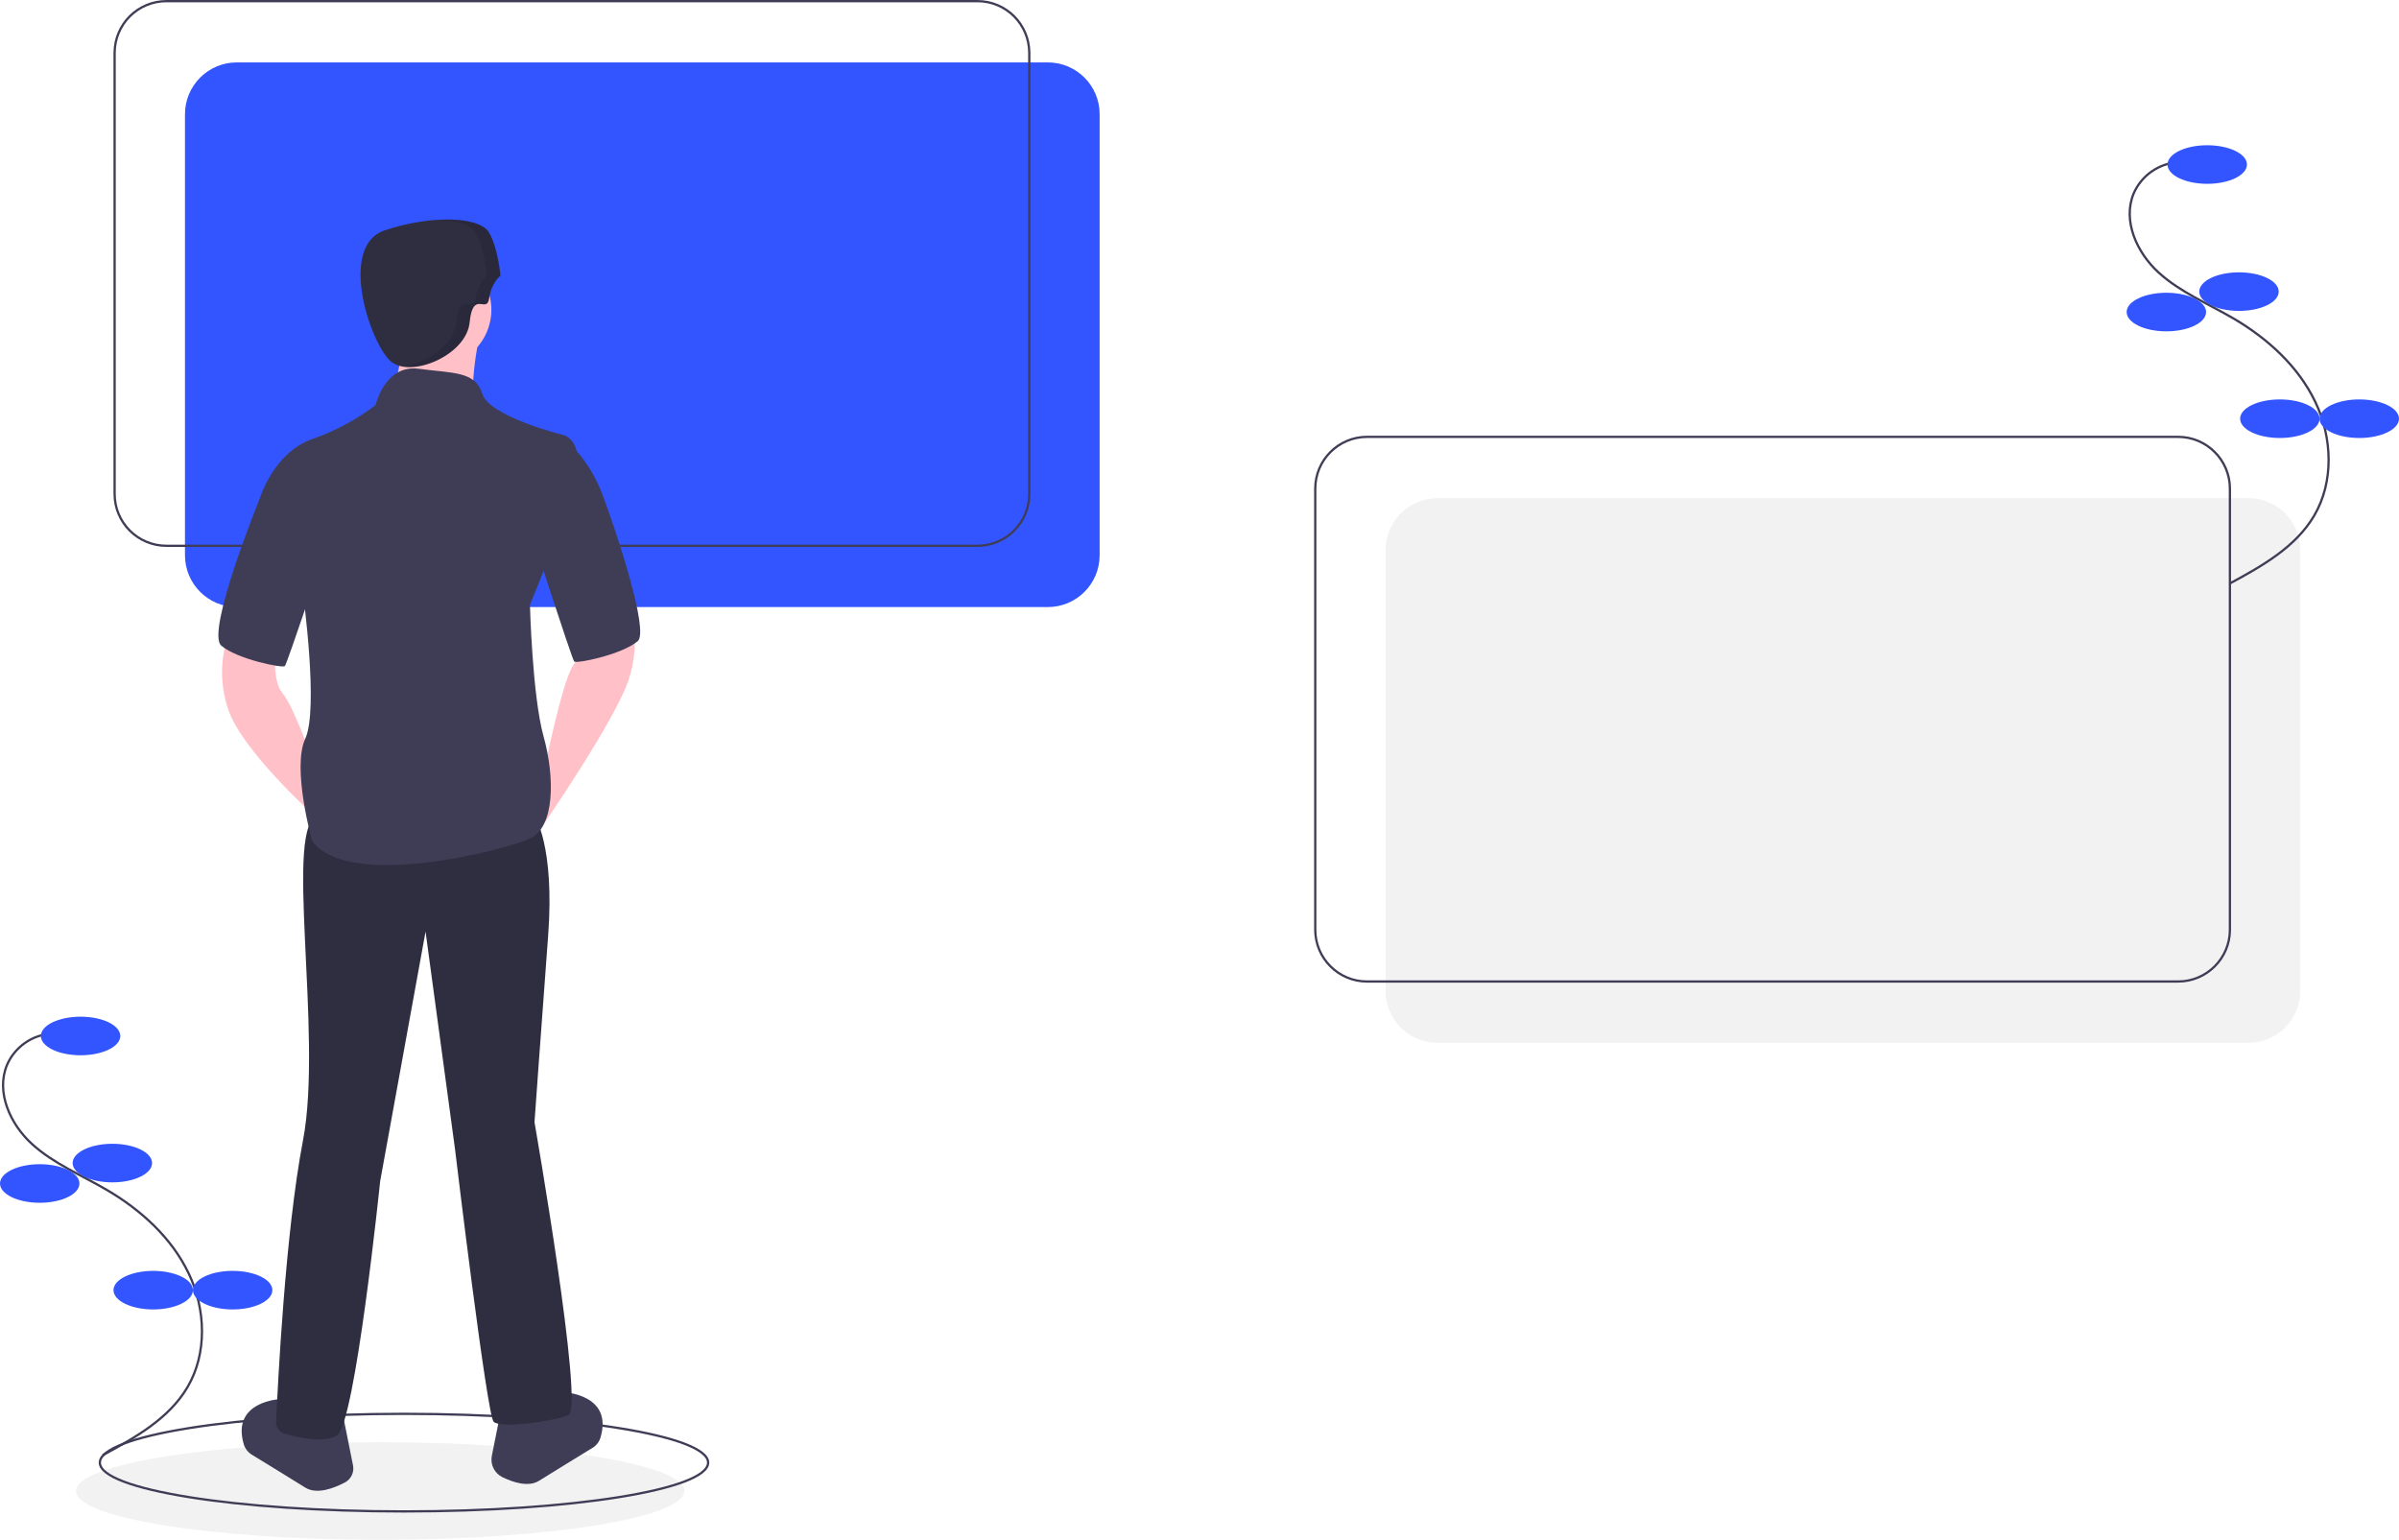
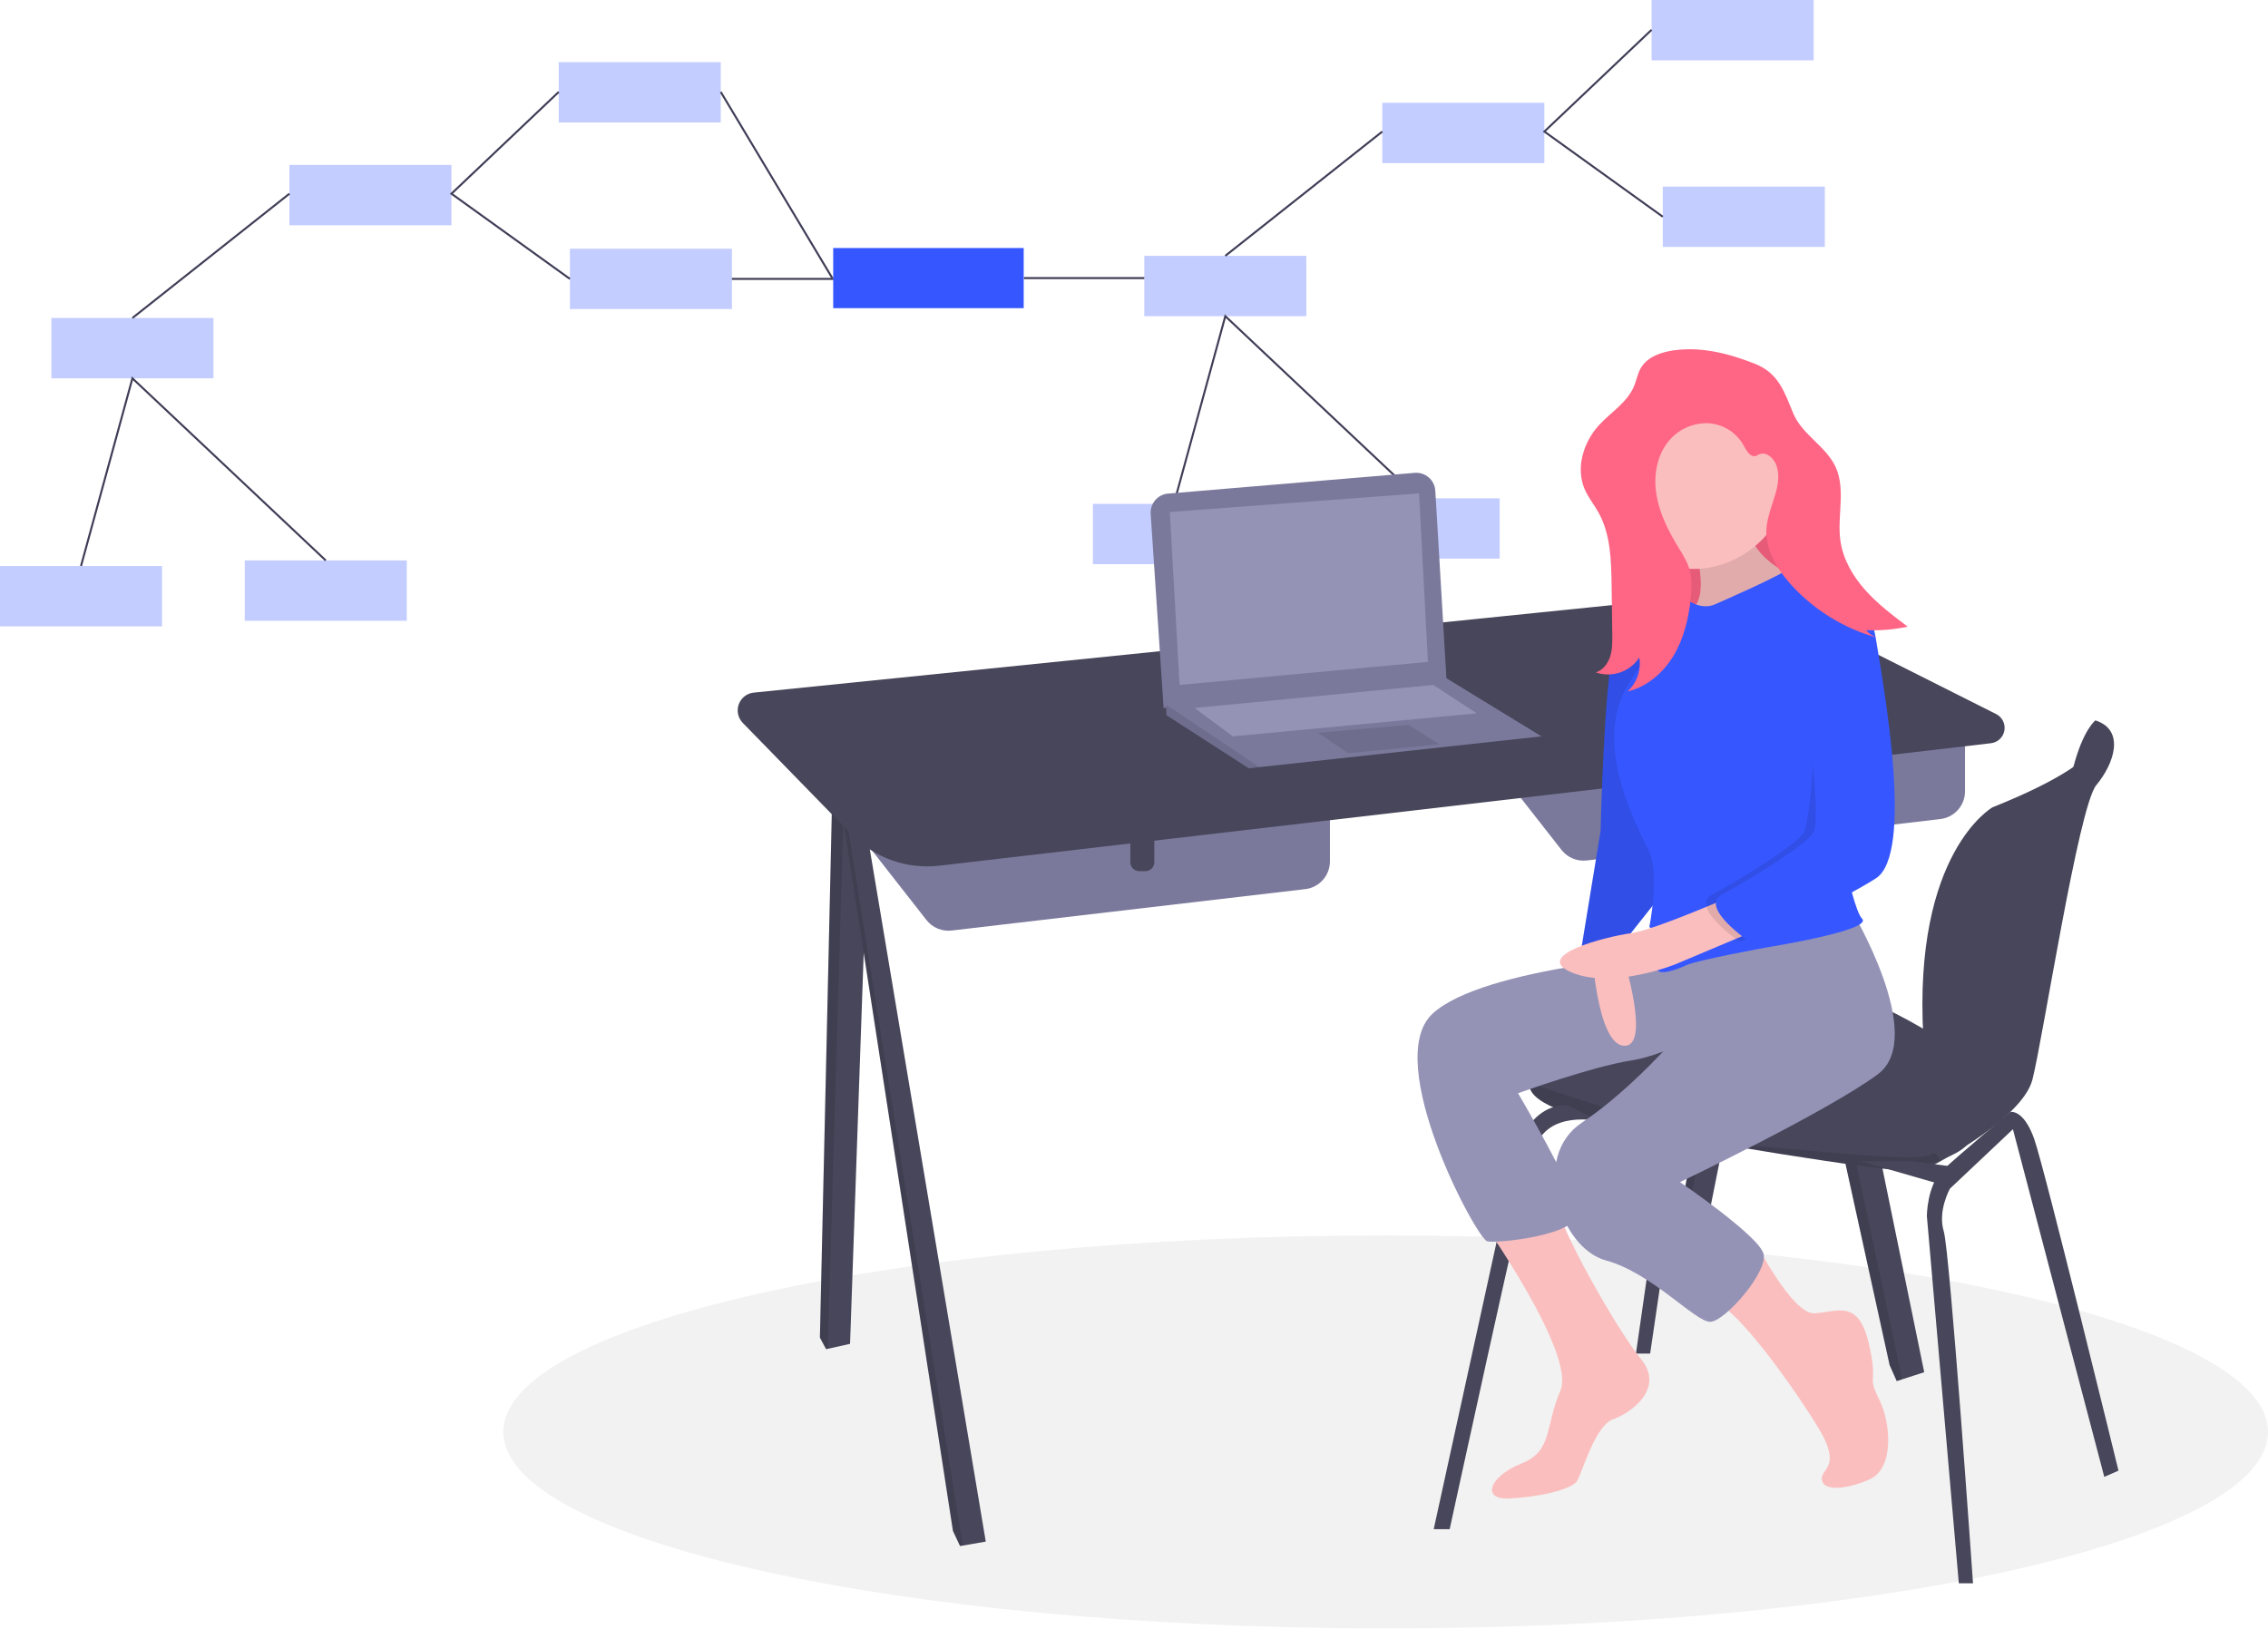
- <svg xmlns="http://www.w3.org/2000/svg" id="b96dc930-0d18-4583-88bc-b5ddebd0569a" data-name="Layer 1" width="1057" height="678.5" viewBox="0 0 1057 678.5">
-   <ellipse cx="167.5" cy="657" rx="134" ry="21.5" fill="#f2f2f2" />
-   <ellipse cx="178" cy="644.5" rx="134" ry="21.5" fill="none" stroke="#3f3d56" stroke-miterlimit="10" />
-   <rect x="81.5" y="27.5" width="403" height="240" rx="22.84" fill="#3355ff" />
-   <rect x="610.5" y="219.5" width="403" height="240" rx="22.84" fill="#f2f2f2" />
-   <rect x="50.5" y="0.5" width="403" height="240" rx="22.84" fill="none" stroke="#3f3d56" stroke-miterlimit="10" />
-   <rect x="579.5" y="192.5" width="403" height="240" rx="22.84" fill="none" stroke="#3f3d56" stroke-miterlimit="10" />
-   <path d="M1031.381,181.957a22.982,22.982,0,0,0-19.81,13.851c-4.954,11.974,1.424,26.039,10.999,34.77s21.874,13.722,33.048,20.282c15.01,8.811,28.497,21.043,36.007,36.744s8.309,35.15-.519,50.15c-8.194,13.922-23.093,22.255-37.302,29.94" transform="translate(-71.5 -110.5)" fill="none" stroke="#3f3d56" stroke-miterlimit="10" />
-   <ellipse cx="972.5" cy="72.5" rx="17.5" ry="8.5" fill="#3355ff" />
-   <ellipse cx="986.5" cy="128.5" rx="17.5" ry="8.5" fill="#3355ff" />
-   <ellipse cx="954.5" cy="137.5" rx="17.5" ry="8.5" fill="#3355ff" />
-   <ellipse cx="1004.5" cy="184.5" rx="17.5" ry="8.5" fill="#3355ff" />
-   <ellipse cx="1039.5" cy="184.5" rx="17.5" ry="8.5" fill="#3355ff" />
-   <path d="M94.381,565.957a22.982,22.982,0,0,0-19.81,13.851c-4.954,11.974,1.424,26.039,10.999,34.77S107.443,628.301,118.618,634.861c15.01,8.811,28.497,21.043,36.007,36.744s8.309,35.15-.519,50.15c-8.194,13.922-23.093,22.255-37.302,29.94" transform="translate(-71.5 -110.5)" fill="none" stroke="#3f3d56" stroke-miterlimit="10" />
-   <ellipse cx="35.5" cy="456.5" rx="17.5" ry="8.5" fill="#3355ff" />
-   <ellipse cx="49.5" cy="512.5" rx="17.5" ry="8.5" fill="#3355ff" />
-   <ellipse cx="17.5" cy="521.5" rx="17.5" ry="8.5" fill="#3355ff" />
-   <ellipse cx="67.5" cy="568.5" rx="17.5" ry="8.5" fill="#3355ff" />
-   <ellipse cx="102.5" cy="568.5" rx="17.5" ry="8.5" fill="#3355ff" />
-   <path d="M327.5,382s2,15-3,21-13,46-13,46v24s31-45,37-63,0-32,0-32Z" transform="translate(-71.5 -110.5)" fill="#ffc1c7" />
-   <path d="M324.5,308l.423.475a63.42,63.42,0,0,1,11.956,19.787C343.444,345.695,357.555,388.667,352.5,393c-7,6-27,10-28,9s-21-63-21-63Z" transform="translate(-71.5 -110.5)" fill="#3f3d56" />
-   <path d="M292,733s24,5,25,0a40.008,40.008,0,0,1,3-9s21.753.906,16.074,19.977a7.971,7.971,0,0,1-3.491,4.502C327.402,751.649,315.199,759.126,309,763c-4.659,2.912-11.354.736-16.132-1.589a8.626,8.626,0,0,1-4.659-9.455Z" transform="translate(-71.5 -110.5)" fill="#3f3d56" />
-   <path d="M223,736s-24,5-25,0a40.008,40.008,0,0,0-3-9s-21.711.905-16.09,19.922a8.096,8.096,0,0,0,3.555,4.586C187.673,754.695,199.82,762.138,206,766c5.102,3.189,12.645.276,17.44-2.252a6.958,6.958,0,0,0,3.606-7.516Z" transform="translate(-71.5 -110.5)" fill="#3f3d56" />
-   <path d="M193,395s-2,15,3,21,13,29,13,29v24s-31-28-37-46,0-32,0-32Z" transform="translate(-71.5 -110.5)" fill="#ffc1c7" />
-   <circle cx="191.5" cy="136.5" r="25" fill="#ffc1c7" />
-   <path d="M283,257s-7,32,0,36-42,0-42,0,11-27,6-36S283,257,283,257Z" transform="translate(-71.5 -110.5)" fill="#ffc1c7" />
-   <path d="M307,470s9,13,6,53-6,82-6,82,22,126,15,129-30,6-33,3-17-120-17-120l-13-96L239,631s-11,107-19,112c-5.719,3.574-17.059,1.016-23.061-.733a5.221,5.221,0,0,1-3.775-5.239C193.897,720.201,197.188,653.794,205,613c9-47-9-141,7-143S307,470,307,470Z" transform="translate(-71.5 -110.5)" fill="#2f2e41" />
-   <path d="M237,289s4-18,19-16,25,1,28,11,35,18,35,18,8,1,7,14-21,61-21,61,1,40,6,58,5,40-6,45-80,23-96,1c0,0-9-32-3-45s-1-64-1-64l-19-42s6-20,23-26A101.797,101.797,0,0,0,237,289Z" transform="translate(-71.5 -110.5)" fill="#3f3d56" />
-   <path d="M194,321l-8,9s-24,59-17,65,27,10,28,9,18-52,18-52Z" transform="translate(-71.5 -110.5)" fill="#3f3d56" />
-   <path d="M292,232s-4,3-5,10-7.141-3.989-8.57,10.506S253,277,244,270s-24-51-3-58,42-6,46,1S292,232,292,232Z" transform="translate(-71.5 -110.5)" fill="#2f2e41" />
-   <path d="M272.43,252.506C273.859,238.011,280,249,281,242s5-10,5-10-1-12-5-19c-1.914-3.349-7.725-5.321-15.56-5.704C276.25,206.801,284.624,208.842,287,213c4,7,5,19,5,19s-4,3-5,10-7.141-3.989-8.57,10.506c-1.212,12.288-18.643,21.341-29.407,19.548C259.281,270.645,271.425,262.69,272.43,252.506Z" transform="translate(-71.5 -110.5)" opacity="0.1" />
+ <svg xmlns="http://www.w3.org/2000/svg" id="e87ddc62-7528-42a5-8b37-f74ed0351019" data-name="Layer 1" width="1131" height="812.206" viewBox="0 0 1131 812.206">
+   <rect x="689.328" y="51.267" width="80.802" height="30.092" fill="#3657ff" opacity="0.3" />
+   <rect x="823.626" width="80.802" height="30.092" fill="#3657ff" opacity="0.3" />
+   <rect x="829.198" y="93.061" width="80.802" height="30.092" fill="#3657ff" opacity="0.3" />
+   <rect x="570.634" y="127.611" width="80.802" height="30.092" fill="#3657ff" opacity="0.3" />
+   <rect x="545" y="251.321" width="80.802" height="30.092" fill="#3657ff" opacity="0.3" />
+   <rect x="667.038" y="248.534" width="80.802" height="30.092" fill="#3657ff" opacity="0.3" />
+   <polyline points="823.626 14.856 770.13 65.616 829.198 108.107" fill="none" stroke="#3f3d56" stroke-miterlimit="10" />
+   <line x1="689.328" y1="65.616" x2="611.034" y2="127.611" fill="none" stroke="#3f3d56" stroke-miterlimit="10" />
+   <polyline points="585.401 251.297 611.034 157.702 707.439 248.534" fill="none" stroke="#3f3d56" stroke-miterlimit="10" />
+   <rect x="144.328" y="82.267" width="80.802" height="30.092" fill="#3657ff" opacity="0.3" />
+   <rect x="278.626" y="31" width="80.802" height="30.092" fill="#3657ff" opacity="0.3" />
+   <rect x="284.198" y="124.061" width="80.802" height="30.092" fill="#3657ff" opacity="0.3" />
+   <rect x="25.634" y="158.611" width="80.802" height="30.092" fill="#3657ff" opacity="0.3" />
+   <rect y="282.321" width="80.802" height="30.092" fill="#3657ff" opacity="0.3" />
+   <rect x="122.038" y="279.534" width="80.802" height="30.092" fill="#3657ff" opacity="0.3" />
+   <polyline points="278.626 45.856 225.13 96.616 284.198 139.107" fill="none" stroke="#3f3d56" stroke-miterlimit="10" />
+   <line x1="144.328" y1="96.616" x2="66.034" y2="158.611" fill="none" stroke="#3f3d56" stroke-miterlimit="10" />
+   <polyline points="40.401 282.297 66.034 188.702 162.439 279.534" fill="none" stroke="#3f3d56" stroke-miterlimit="10" />
+   <line x1="365" y1="139.107" x2="456.634" y2="139.107" fill="none" stroke="#3f3d56" stroke-miterlimit="10" />
+   <rect x="415.5" y="123.706" width="95" height="30" fill="#3657ff" />
+   <line x1="510.623" y1="138.706" x2="570.634" y2="138.706" fill="none" stroke="#3f3d56" stroke-miterlimit="10" />
+   <line x1="415.045" y1="138.706" x2="359.427" y2="45.856" fill="none" stroke="#3f3d56" stroke-miterlimit="10" />
+   <ellipse cx="691" cy="714.206" rx="440" ry="98" fill="#f2f2f2" />
+   <polygon points="894.984 391.611 852.078 606.582 842.79 606.582 841.768 604.994 838.809 600.39 875.964 399.572 881.604 397.21 894.984 391.611" fill="#47465a" />
+   <polygon points="881.604 397.21 841.768 604.994 838.809 600.39 875.964 399.572 881.604 397.21" opacity="0.1" />
+   <polygon points="959.564 684.432 948.533 687.988 945.852 688.855 942.313 680.893 881.604 403.96 887.916 402.545 901.177 399.572 959.564 684.432" fill="#47465a" />
+   <polygon points="948.533 687.988 945.852 688.855 942.313 680.893 881.604 403.96 887.916 402.545 948.533 687.988" opacity="0.1" />
+   <polygon points="433.636 391.611 423.905 670.277 412.753 672.754 411.962 672.931 408.865 667.181 415.058 394.264 421.016 393.415 433.636 391.611" fill="#47465a" />
+   <polygon points="421.016 393.415 412.753 672.754 411.962 672.931 408.865 667.181 415.058 394.264 421.016 393.415" opacity="0.1" />
+   <polygon points="491.581 768.917 480.045 770.907 478.753 771.128 475.215 763.609 419.039 399.572 420.658 399.081 429.213 396.476 491.581 768.917" fill="#47465a" />
+   <polygon points="480.045 770.907 478.753 771.128 475.215 763.609 419.039 399.572 420.658 399.081 480.045 770.907" opacity="0.1" />
+   <path d="M770.246,412.949l42.951,54.882a13.928,13.928,0,0,0,12.588,5.249l176.318-20.65a13.928,13.928,0,0,0,12.308-13.833v-40.688Z" transform="translate(-34.5 -43.89695)" fill="#7a799c" />
+   <path d="M880.388,377.898h11.943a0,0,0,0,1,0,0v17.236a4.438,4.438,0,0,1-4.438,4.438H884.825a4.438,4.438,0,0,1-4.438-4.438V377.898A0,0,0,0,1,880.388,377.898Z" fill="#47465a" />
+   <path d="M453.539,447.893l42.951,54.882a13.928,13.928,0,0,0,12.588,5.249l176.318-20.65A13.928,13.928,0,0,0,697.704,473.541V432.853Z" transform="translate(-34.5 -43.89695)" fill="#7a799c" />
+   <path d="M563.68,412.842h11.943a0,0,0,0,1,0,0v17.236a4.438,4.438,0,0,1-4.438,4.438H568.118a4.438,4.438,0,0,1-4.438-4.438V412.842A0,0,0,0,1,563.68,412.842Z" fill="#47465a" />
+   <path d="M502.885,475.688l524.459-61.09a7.713,7.713,0,0,0,2.578-14.549l-93.817-47.182a108.587,108.587,0,0,0-59.802-11.017L410.361,389.36a8.918,8.918,0,0,0-5.459,15.095l54.259,55.668A52.673,52.673,0,0,0,502.885,475.688Z" transform="translate(-34.5 -43.89695)" fill="#47465a" />
+   <path d="M1085.044,406.318l-5.61-3.101s-6.056,4.458-10.99,23.24,9.221.204,9.221.204l6.193-12.828Z" transform="translate(-34.5 -43.89695)" fill="#47465a" />
+   <path d="M1025.027,578.38s-5.75,26.982-8.404,34.502c-1.3,3.68-7.582,7.046-14.544,9.621a97.379,97.379,0,0,1-19.073,4.976c-7.52.885-103.947-14.155-150.834-24.328-31.587-6.852-35.669-14.712-34.971-19.109a6.38,6.38,0,0,1,1.796-3.45s46.444-31.405,62.811-46.444,48.656-3.096,84.042,3.096S1025.027,578.38,1025.027,578.38Z" transform="translate(-34.5 -43.89695)" fill="#47465a" />
+   <path d="M1079.434,403.217s21.674,14.155-51.31,43.348c0,0-39.669,22.367-34.505,114.503a25.27,25.27,0,0,0,3.673,11.702c7.53,12.385,23.666,43.737-3.227,47.63V627.478s48.656-24.328,53.964-45.117,23.001-136.237,31.848-146.853S1094.473,408.083,1079.434,403.217Z" transform="translate(-34.5 -43.89695)" fill="#47465a" />
+   <path d="M1002.079,622.502a97.379,97.379,0,0,1-19.073,4.976c-7.52.885-103.947-14.155-150.834-24.328-31.587-6.852-35.669-14.712-34.971-19.109,20.763,7.099,88.183,29.632,112.378,31.494,28.751,2.212,83.68,8.36,87.842,4.18C999.023,618.105,1000.664,619.804,1002.079,622.502Z" transform="translate(-34.5 -43.89695)" opacity="0.1" />
+   <path d="M749.457,806.621l42.021-191.971s7.52-20.347,24.77-19.462L832.172,603.15s-26.54-6.193-32.29,14.155S757.419,806.621,757.419,806.621Z" transform="translate(-34.5 -43.89695)" fill="#47465a" />
+   <polygon points="815.808 675.143 832.616 557.926 840.136 557.926 822.885 675.143 815.808 675.143" fill="#47465a" />
+   <path d="M1011.315,833.603l-15.924-183.124s0-15.482,7.962-23.001,33.665-28.97,33.665-28.97,6.587-1.551,11.895,13.489,42.021,165.431,42.021,165.431l-7.077,3.096L1038.297,607.131l-31.405,29.636s-6.193,11.058-3.096,21.232,14.597,175.604,14.597,175.604Z" transform="translate(-34.5 -43.89695)" fill="#47465a" />
+   <polygon points="927.717 579.158 967.526 590.658 976.373 582.254 953.372 579.158 927.717 579.158" fill="#47465a" />
+   <path d="M608.313,300.201l6.455,96.824,141.103-13.712-5.615-94.649a9.52,9.52,0,0,0-10.301-8.922L617.013,290.082A9.52,9.52,0,0,0,608.313,300.201Z" transform="translate(-34.5 -43.89695)" fill="#7a799c" />
+   <polygon points="768.7 367.282 628.039 382.627 622.731 383.206 581.595 356.667 581.595 350.916 721.37 338.328 768.7 367.282" fill="#7a799c" />
+   <polygon points="628.039 382.627 622.731 383.206 581.595 356.667 581.595 351.518 628.039 382.627" opacity="0.1" />
+   <polygon points="583.364 255.373 588.23 341.627 712.082 330.127 707.658 246.084 583.364 255.373" fill="#9493b6" />
+   <polygon points="657.233 365.513 672.272 375.687 717.832 371.263 702.35 361.532 657.233 365.513" opacity="0.1" />
+   <polygon points="595.749 353.128 614.769 367.282 736.41 355.782 714.736 341.627 595.749 353.128" fill="#9493b6" />
+   <rect x="811.605" y="222.42" width="89.793" height="89.793" fill="#ff6584" />
+   <rect x="811.605" y="222.42" width="89.793" height="89.793" opacity="0.1" />
+   <path d="M877.029,307.871s12.667,34.306,0,40.639,45.389,0,45.389,0l16.361-13.195s-36.945-10.556-31.667-34.834S877.029,307.871,877.029,307.871Z" transform="translate(-34.5 -43.89695)" fill="#fbbebe" />
+   <path d="M877.029,307.871s12.667,34.306,0,40.639,45.389,0,45.389,0l16.361-13.195s-36.945-10.556-31.667-34.834S877.029,307.871,877.029,307.871Z" transform="translate(-34.5 -43.89695)" opacity="0.1" />
+   <path d="M773.056,651.986s47.501,67.029,39.584,85.501-3.694,30.084-19.528,36.417-20.056,17.945-6.333,17.417,31.667-4.222,34.306-8.972,8.972-27.445,17.945-30.611S864.89,736.431,852.751,721.653s-42.725-69.21-40.363-74.717S773.056,651.986,773.056,651.986Z" transform="translate(-34.5 -43.89695)" fill="#fbbebe" />
+   <path d="M872.279,519.512s-98.168,6.333-123.501,30.084,22.167,112.418,27.445,113.474,46.445-3.167,44.862-14.778-29.556-59.112-29.556-59.112,36.417-13.195,56.473-16.361,42.223-17.945,42.223-17.945Z" transform="translate(-34.5 -43.89695)" fill="#9493b6" />
+   <path d="M827.417,504.734s1.583,58.584,16.361,60.695,0-44.862,0-44.862l-.528-17.945Z" transform="translate(-34.5 -43.89695)" fill="#fbbebe" />
+   <path d="M872.279,351.149s-27.445-7.917-32.723,13.195-6.861,93.946-6.861,93.946l-9.5,58.056s17.417-5.278,21.111-2.639l22.167-27.973Z" transform="translate(-34.5 -43.89695)" fill="#3657ff" />
+   <path d="M872.279,351.149s-27.445-7.917-32.723,13.195-6.861,93.946-6.861,93.946l-9.5,58.056s17.417-5.278,21.111-2.639l22.167-27.973Z" transform="translate(-34.5 -43.89695)" opacity="0.1" />
+   <path d="M909.779,663.225s18.445,36.261,29.528,35.733,21.639-7.389,26.917,14.25-1.056,15.834,5.278,28.5,7.389,34.834-4.75,40.112-23.222,5.806-23.75,0,10.556-5.806-2.111-26.389-39.584-58.056-50.667-61.751S909.779,663.225,909.779,663.225Z" transform="translate(-34.5 -43.89695)" fill="#fbbebe" />
+   <path d="M957.78,497.873s38,63.334,13.195,81.806-98.696,53.834-98.696,53.834,39.584,26.917,41.695,35.889-19,33.25-26.389,33.778-29.028-24.278-52.251-30.611-37.473-51.723-12.139-68.612,49.084-44.862,49.084-44.862l-7.385-40.634Z" transform="translate(-34.5 -43.89695)" fill="#9493b6" />
+   <path d="M924.84,286.664c0,22.444-22.991,40.999-45.436,40.999a40.639,40.639,0,1,1,0-81.279C901.849,246.384,924.84,264.219,924.84,286.664Z" transform="translate(-34.5 -43.89695)" fill="#fbbebe" />
+   <path d="M889.696,345.343s36.417-15.834,36.417-17.945,21.111,4.75,25.861,8.972,7.389,3.694,10.556,12.139-15.834,87.084-15.834,87.084,10.556,60.695,16.361,66.501S916.085,516.345,916.085,516.345s-34.834,6.333-40.639,8.972-16.361,6.333-14.25,0,11.083-11.083-4.222-19c0,0,5.278-25.861,0-37.473s-29.556-53.834-10.028-84.445,28.5-41.695,28.5-41.695S882.307,348.51,889.696,345.343Z" transform="translate(-34.5 -43.89695)" fill="#3657ff" />
+   <path d="M901.307,489.428S860.14,507.687,847.737,509.377s-49.876,11.19-29.292,19.635,51.723-4.222,51.723-4.222l43.806-18.472Z" transform="translate(-34.5 -43.89695)" fill="#fbbebe" />
+   <path d="M945.629,343.724s15.202-7.353,19.424,18.508,19,107.668,0,119.807-62.806,31.667-62.806,31.667-25.861-17.417-13.722-23.75,41.167-24.278,45.389-30.611,8.488-77.027,1.099-88.638S945.629,343.724,945.629,343.724Z" transform="translate(-34.5 -43.89695)" opacity="0.1" />
+   <path d="M944.585,337.427s21.111-1.056,25.334,24.806,19,107.668,0,119.807-62.806,31.667-62.806,31.667-25.861-17.417-13.722-23.75,41.167-24.278,45.389-30.611S935.613,387.038,928.224,375.427,944.585,337.427,944.585,337.427Z" transform="translate(-34.5 -43.89695)" fill="#3657ff" />
+   <path d="M869.394,218.612c-6.479.882-13.429,3.252-16.689,8.92-1.595,2.774-2.111,6.027-3.34,8.982-3.391,8.153-11.628,13.021-17.574,19.548-7.75,8.507-11.598,21.326-7.028,31.887,1.77,4.09,4.644,7.593,6.824,11.48,6.081,10.843,6.405,23.865,6.578,36.296l.34,24.441c.052,3.732.093,7.54-1.03,11.099s-3.633,6.893-7.192,8.017a18.64,18.64,0,0,0,21.708-7.413,19.049,19.049,0,0,1-5.822,16.899c9.676-2.279,17.79-9.316,22.902-17.842s7.482-18.442,8.545-28.326c.562-5.228.76-10.633-.892-15.625-1.163-3.516-3.192-6.668-5.118-9.83-4.966-8.154-9.437-16.826-11.037-26.238s.006-19.738,6.118-27.072a24.454,24.454,0,0,1,19.315-8.856,21.503,21.503,0,0,1,17.928,10.975c1.412,2.658,3.421,6.26,6.282,5.326a15.523,15.523,0,0,0,1.549-.761c3.19-1.452,6.814,1.413,8.221,4.623,4.437,10.127-3.738,21.181-4.583,32.205-.786,10.255,4.931,19.926,11.765,27.612a90.717,90.717,0,0,0,44.353,27.25,12.449,12.449,0,0,1-6.434-3.997,84.47,84.47,0,0,0,20.757-1.74c-7.426-5.596-14.905-11.24-21.105-18.171s-11.11-15.316-12.447-24.518c-1.794-12.35,2.805-25.723-2.454-37.041-4.808-10.347-16.732-16.129-21.087-26.674-4.423-10.712-7.291-20.017-19.002-24.68C896.962,220.299,883.204,216.732,869.394,218.612Z" transform="translate(-34.5 -43.89695)" fill="#ff6584" />
</svg>
